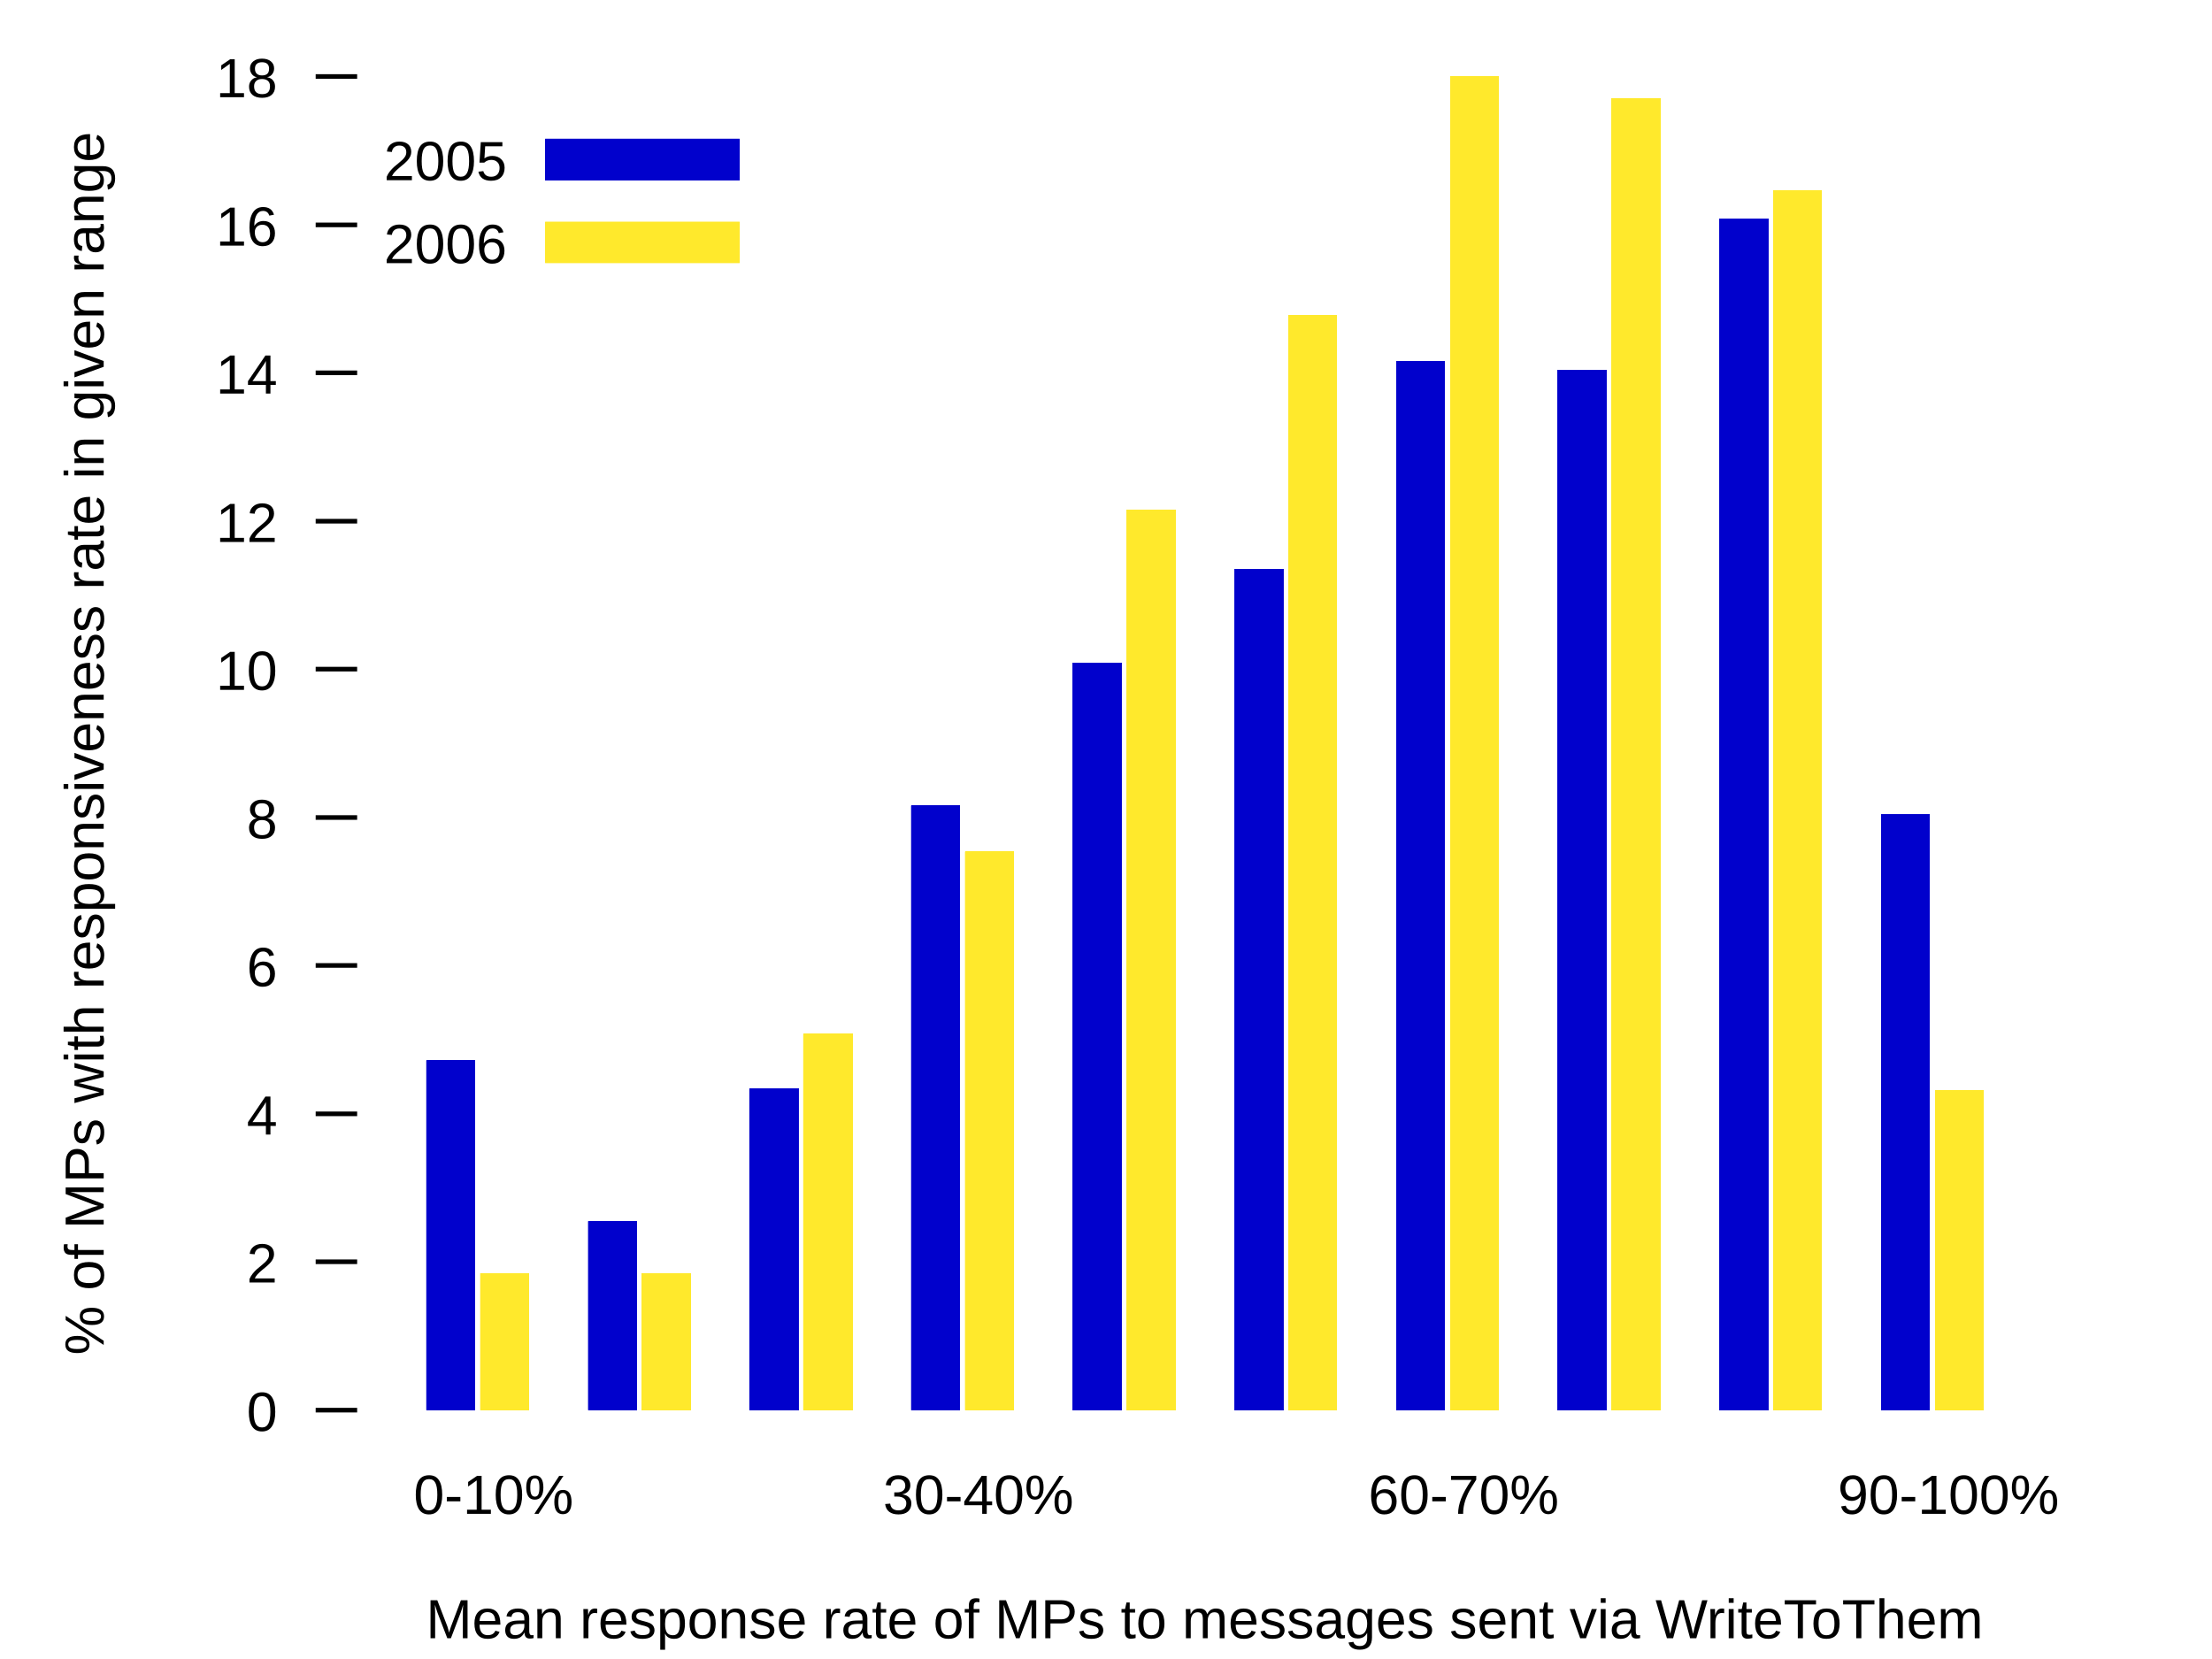
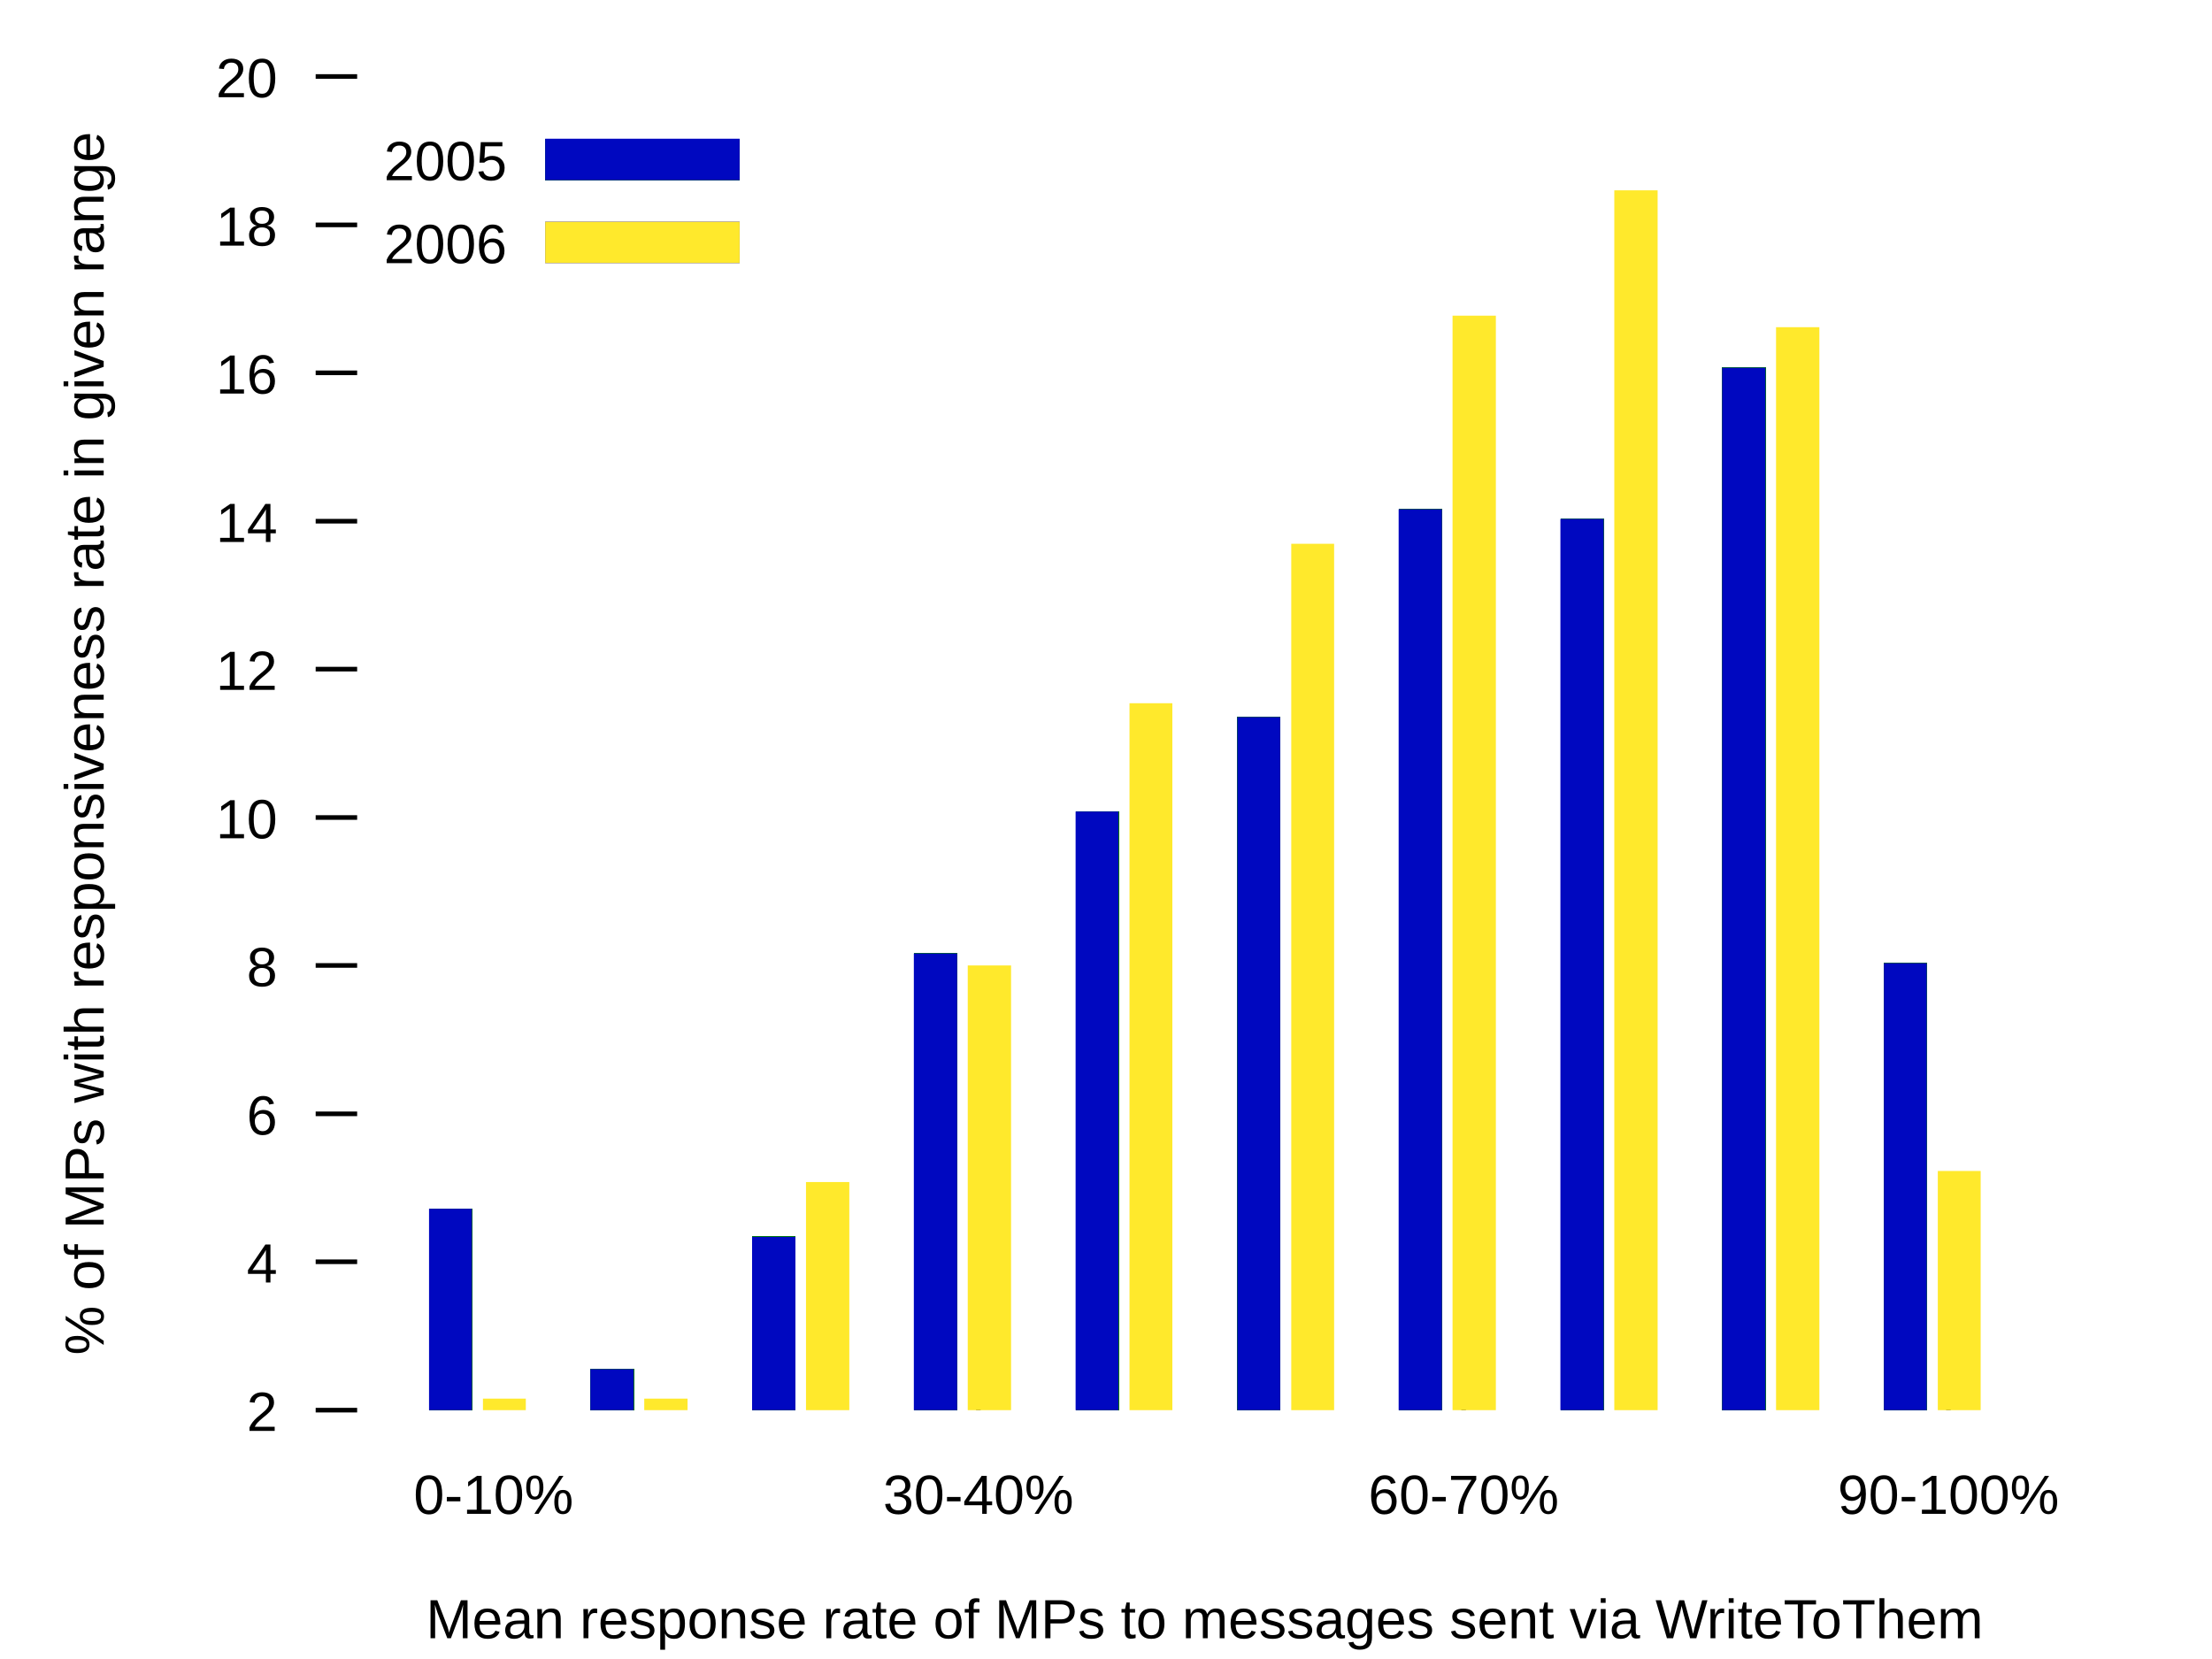
- <svg xmlns="http://www.w3.org/2000/svg" xmlns:xlink="http://www.w3.org/1999/xlink" width="480" height="360" viewBox="0 0 480 360" id="svg2">
-   <defs id="defs6">
+ <svg xmlns="http://www.w3.org/2000/svg" xmlns:xlink="http://www.w3.org/1999/xlink" width="480" height="360" viewBox="0 0 480 360" id="svg2971">
+   <defs id="defs2975">
    <circle id="gpDot" r="1" />
    <path id="gpPt0" style="stroke-width:0.222" d="M-1,0 h2 M0,-1 v2" />
    <path id="gpPt1" style="stroke-width:0.222" d="M-1,-1 L1,1 M1,-1 L-1,1" />
    <path id="gpPt2" style="stroke-width:0.222" d="M-1,0 L1,0 M0,-1 L0,1 M-1,-1 L1,1 M-1,1 L1,-1" />
    <rect id="gpPt3" style="stroke-width:0.222" x="-1" y="-1" width="2" height="2" />
    <use xlink:href="#gpPt3" id="gpPt4" style="fill:currentColor; stroke:none" />
    <circle id="gpPt5" style="stroke-width:0.222" cx="0" cy="0" r="1" />
    <use xlink:href="#gpPt5" id="gpPt6" style="fill:currentColor; stroke:none" />
    <path id="gpPt7" style="stroke-width:0.222" d="M0,-1.33 L-1.33,0.67 L1.33,0.67 z" />
    <use xlink:href="#gpPt7" id="gpPt8" style="fill:currentColor; stroke:none" />
    <use xlink:href="#gpPt7" id="gpPt9" transform="rotate(180)" />
    <use xlink:href="#gpPt9" id="gpPt10" style="fill:currentColor; stroke:none" />
    <use xlink:href="#gpPt3" id="gpPt11" transform="rotate(45)" />
    <use xlink:href="#gpPt11" id="gpPt12" style="fill:currentColor; stroke:none" />
  </defs>
-   <g style="fill:none; color:white; stroke:currentColor; stroke-width:1.00; stroke-linecap:butt; stroke-linejoin:miter" id="g22" />
-   <g style="fill:none; color:black; stroke:currentColor; stroke-width:1.00; stroke-linecap:butt; stroke-linejoin:miter" id="g24">
-     <path d="M68.5,306.0 L77.5,306.0 " id="path26" />
-     <g transform="translate(60.2,310.5)" style="stroke:none; fill:black; font-family:Arial; font-size:12.00; text-anchor:end" id="g28">
-       <text id="text30"> 0</text>
+   <g style="fill:none; color:white; stroke:currentColor; stroke-width:1.00; stroke-linecap:butt; stroke-linejoin:miter" id="g2991" />
+   <g style="fill:none; color:black; stroke:currentColor; stroke-width:1.00; stroke-linecap:butt; stroke-linejoin:miter" id="g2993">
+     <path d="M68.5,306.0 L77.5,306.0 " id="path2995" />
+     <g transform="translate(60.2,310.5)" style="stroke:none; fill:black; font-family:Arial; font-size:12.00; text-anchor:end" id="g2997">
+       <text id="text2999"> 2</text>
    </g>
-     <path d="M68.5,273.8 L77.5,273.8 " id="path32" />
-     <g transform="translate(60.2,278.3)" style="stroke:none; fill:black; font-family:Arial; font-size:12.00; text-anchor:end" id="g34">
-       <text id="text36"> 2</text>
+     <path d="M68.5,273.8 L77.5,273.8 " id="path3001" />
+     <g transform="translate(60.2,278.3)" style="stroke:none; fill:black; font-family:Arial; font-size:12.00; text-anchor:end" id="g3003">
+       <text id="text3005"> 4</text>
    </g>
-     <path d="M68.5,241.7 L77.5,241.7 " id="path38" />
-     <g transform="translate(60.2,246.2)" style="stroke:none; fill:black; font-family:Arial; font-size:12.00; text-anchor:end" id="g40">
-       <text id="text42"> 4</text>
+     <path d="M68.5,241.7 L77.5,241.7 " id="path3007" />
+     <g transform="translate(60.2,246.2)" style="stroke:none; fill:black; font-family:Arial; font-size:12.00; text-anchor:end" id="g3009">
+       <text id="text3011"> 6</text>
    </g>
-     <path d="M68.5,209.5 L77.5,209.5 " id="path44" />
-     <g transform="translate(60.2,214.0)" style="stroke:none; fill:black; font-family:Arial; font-size:12.00; text-anchor:end" id="g46">
-       <text id="text48"> 6</text>
+     <path d="M68.5,209.5 L77.5,209.5 " id="path3013" />
+     <g transform="translate(60.2,214.0)" style="stroke:none; fill:black; font-family:Arial; font-size:12.00; text-anchor:end" id="g3015">
+       <text id="text3017"> 8</text>
    </g>
-     <path d="M68.5,177.4 L77.5,177.4 " id="path50" />
-     <g transform="translate(60.2,181.9)" style="stroke:none; fill:black; font-family:Arial; font-size:12.00; text-anchor:end" id="g52">
-       <text id="text54"> 8</text>
+     <path d="M68.5,177.4 L77.5,177.4 " id="path3019" />
+     <g transform="translate(60.2,181.9)" style="stroke:none; fill:black; font-family:Arial; font-size:12.00; text-anchor:end" id="g3021">
+       <text id="text3023"> 10</text>
    </g>
-     <path d="M68.5,145.2 L77.5,145.2 " id="path56" />
-     <g transform="translate(60.2,149.7)" style="stroke:none; fill:black; font-family:Arial; font-size:12.00; text-anchor:end" id="g58">
-       <text id="text60"> 10</text>
+     <path d="M68.5,145.2 L77.5,145.2 " id="path3025" />
+     <g transform="translate(60.2,149.7)" style="stroke:none; fill:black; font-family:Arial; font-size:12.00; text-anchor:end" id="g3027">
+       <text id="text3029"> 12</text>
    </g>
-     <path d="M68.5,113.1 L77.5,113.1 " id="path62" />
-     <g transform="translate(60.2,117.6)" style="stroke:none; fill:black; font-family:Arial; font-size:12.00; text-anchor:end" id="g64">
-       <text id="text66"> 12</text>
+     <path d="M68.5,113.1 L77.5,113.1 " id="path3031" />
+     <g transform="translate(60.2,117.6)" style="stroke:none; fill:black; font-family:Arial; font-size:12.00; text-anchor:end" id="g3033">
+       <text id="text3035"> 14</text>
    </g>
-     <path d="M68.5,80.9 L77.5,80.9 " id="path68" />
-     <g transform="translate(60.2,85.4)" style="stroke:none; fill:black; font-family:Arial; font-size:12.00; text-anchor:end" id="g70">
-       <text id="text72"> 14</text>
+     <path d="M68.5,80.9 L77.5,80.9 " id="path3037" />
+     <g transform="translate(60.2,85.4)" style="stroke:none; fill:black; font-family:Arial; font-size:12.00; text-anchor:end" id="g3039">
+       <text id="text3041"> 16</text>
    </g>
-     <path d="M68.5,48.8 L77.5,48.8 " id="path74" />
-     <g transform="translate(60.2,53.3)" style="stroke:none; fill:black; font-family:Arial; font-size:12.00; text-anchor:end" id="g76">
-       <text id="text78"> 16</text>
+     <path d="M68.5,48.8 L77.5,48.8 " id="path3043" />
+     <g transform="translate(60.2,53.3)" style="stroke:none; fill:black; font-family:Arial; font-size:12.00; text-anchor:end" id="g3045">
+       <text id="text3047"> 18</text>
    </g>
-     <path d="M68.5,16.6 L77.5,16.6 " id="path80" />
-     <g transform="translate(60.2,21.1)" style="stroke:none; fill:black; font-family:Arial; font-size:12.00; text-anchor:end" id="g82">
-       <text id="text84"> 18</text>
+     <path d="M68.5,16.6 L77.5,16.6 " id="path3049" />
+     <g transform="translate(60.2,21.1)" style="stroke:none; fill:black; font-family:Arial; font-size:12.00; text-anchor:end" id="g3051">
+       <text id="text3053"> 20</text>
    </g>
-     <path d="M107.1,306.0 L107.1,297.0 " id="path86" />
-     <g transform="translate(107.1,328.5)" style="stroke:none; fill:black; font-family:Arial; font-size:12.00; text-anchor:middle" id="g88">
-       <text id="text90">0-10%</text>
+     <g transform="translate(107.1,328.5)" style="stroke:none; fill:black; font-family:Arial; font-size:12.00; text-anchor:middle" id="g3057">
+       <text id="text3059">0-10%</text>
    </g>
-     <path d="M212.3,306.0 L212.3,297.0 " id="path92" />
-     <g transform="translate(212.3,328.5)" style="stroke:none; fill:black; font-family:Arial; font-size:12.00; text-anchor:middle" id="g94">
-       <text id="text96">30-40%</text>
+     <path d="M212.3,306.0 L212.3,297.0 " id="path3061" />
+     <g transform="translate(212.3,328.5)" style="stroke:none; fill:black; font-family:Arial; font-size:12.00; text-anchor:middle" id="g3063">
+       <text id="text3065">30-40%</text>
    </g>
-     <path d="M317.6,306.0 L317.6,297.0 " id="path98" />
-     <g transform="translate(317.6,328.5)" style="stroke:none; fill:black; font-family:Arial; font-size:12.00; text-anchor:middle" id="g100">
-       <text id="text102">60-70%</text>
+     <path d="M317.6,306.0 L317.6,297.0 " id="path3067" />
+     <g transform="translate(317.6,328.5)" style="stroke:none; fill:black; font-family:Arial; font-size:12.00; text-anchor:middle" id="g3069">
+       <text id="text3071">60-70%</text>
    </g>
-     <path d="M422.8,306.0 L422.8,297.0 " id="path104" />
-     <g transform="translate(422.8,328.5)" style="stroke:none; fill:black; font-family:Arial; font-size:12.00; text-anchor:middle" id="g106">
-       <text id="text108">90-100%</text>
+     <path d="M422.8,306.0 L422.8,297.0 " id="path3073" />
+     <g transform="translate(422.8,328.5)" style="stroke:none; fill:black; font-family:Arial; font-size:12.00; text-anchor:middle" id="g3075">
+       <text id="text3077">90-100%</text>
    </g>
-     <g transform="translate(22.5,161.3) rotate(-90)" style="stroke:none; fill:black; font-family:Arial; font-size:12.00; text-anchor:middle" id="g110">
-       <text id="text112">% of MPs with responsiveness rate in given range</text>
+     <g transform="translate(22.5,161.3) rotate(-90)" style="stroke:none; fill:black; font-family:Arial; font-size:12.00; text-anchor:middle" id="g3079">
+       <text id="text3081">% of MPs with responsiveness rate in given range</text>
    </g>
-     <g transform="translate(261.4,355.5)" style="stroke:none; fill:black; font-family:Arial; font-size:12.00; text-anchor:middle" id="g114">
-       <text id="text116">Mean response rate of MPs to messages sent via WriteToThem</text>
+     <g transform="translate(261.4,355.5)" style="stroke:none; fill:black; font-family:Arial; font-size:12.00; text-anchor:middle" id="g3083">
+       <text id="text3085">Mean response rate of MPs to messages sent via WriteToThem</text>
    </g>
  </g>
-   <g style="fill:none; color:green; stroke:currentColor; stroke-width:1.00; stroke-linecap:butt; stroke-linejoin:miter" id="g118" />
-   <g style="fill:none; color:black; stroke:currentColor; stroke-width:1.00; stroke-linecap:butt; stroke-linejoin:miter" id="g120">
-     <g transform="translate(110.0,39.1)" style="stroke:none; fill:black; font-family:Arial; font-size:12.00; text-anchor:end" id="g122">
-       <text id="text124">2005</text>
+   <g style="fill:none; color:green; stroke:currentColor; stroke-width:1.00; stroke-linecap:butt; stroke-linejoin:miter" id="g3087" />
+   <g style="fill:none; color:black; stroke:currentColor; stroke-width:1.00; stroke-linecap:butt; stroke-linejoin:miter" id="g3089">
+     <g transform="translate(110.0,39.1)" style="stroke:none; fill:black; font-family:Arial; font-size:12.00; text-anchor:end" id="g3091">
+       <text id="text3093">2005</text>
    </g>
  </g>
-   <g style="fill:#0000cc;color:green;stroke:none;stroke-width:1.00;stroke-linecap:butt;stroke-linejoin:miter;fill-opacity:0.941;" id="g126">
-     <g style="stroke:none;shape-rendering:crispEdges;fill:#0000cc;fill-opacity:0.941" id="g128">
-       <polygon points="118.3,39.1 160.5,39.1 160.5,30.1 118.3,30.1 " id="polygon130" style="stroke:none;fill:#0000cc;fill-opacity:0.941" fill="currentColor" />
+   <g style="fill:none; color:green; stroke:currentColor; stroke-width:1.00; stroke-linecap:butt; stroke-linejoin:miter" id="g3095">
+     <g style="stroke:none; shape-rendering:crispEdges" id="g3097">
+       <polygon fill="currentColor" points="118.3,39.1 160.5,39.1 160.5,30.1 118.3,30.1 " id="polygon3099" />
    </g>
-     <path d="M118.3,39.1 L160.5,39.1 L160.5,30.1 L118.3,30.1 L118.3,39.1 Z " id="path132" style="stroke:none;fill:#0000cc;fill-opacity:0.941" />
-     <g style="stroke:none;shape-rendering:crispEdges;fill:#0000cc;fill-opacity:0.941" id="g134">
-       <polygon points="92.5,306.0 103.1,306.0 103.1,230.0 92.5,230.0 " id="polygon136" style="stroke:none;fill:#0000cc;fill-opacity:0.941" fill="currentColor" />
+     <path d="M118.3,39.1 L160.5,39.1 L160.5,30.1 L118.3,30.1 L118.3,39.1 Z " id="path3101" style="fill:#0000cc;fill-opacity:0.941;stroke:none" />
+     <g style="stroke:none; shape-rendering:crispEdges" id="g3103">
+       <polygon fill="currentColor" points="93.1,306.0 102.5,306.0 102.5,262.2 93.1,262.2 " id="polygon3105" />
    </g>
-     <path d="M92.5,306.0 L92.5,230.1 L103.0,230.1 L103.0,306.0 L92.5,306.0 Z " id="path138" style="stroke:none;fill:#0000cc;fill-opacity:0.941" />
-     <g style="stroke:none;shape-rendering:crispEdges;fill:#0000cc;fill-opacity:0.941" id="g140">
-       <polygon points="127.6,306.0 138.2,306.0 138.2,264.9 127.6,264.9 " id="polygon142" style="stroke:none;fill:#0000cc;fill-opacity:0.941" fill="currentColor" />
+     <path d="M93.1,306.0 L93.1,262.3 L102.4,262.3 L102.4,306.0 L93.1,306.0 Z " id="path3107" style="stroke:none;fill:#0000cc;fill-opacity:0.941" />
+     <g style="stroke:none; shape-rendering:crispEdges" id="g3109">
+       <polygon fill="currentColor" points="128.1,306.0 137.6,306.0 137.6,297.0 128.1,297.0 " id="polygon3111" />
    </g>
-     <path d="M127.6,306.0 L127.6,265.0 L138.1,265.0 L138.1,306.0 L127.6,306.0 Z " id="path144" style="stroke:none;fill:#0000cc;fill-opacity:0.941" />
-     <g style="stroke:none;shape-rendering:crispEdges;fill:#0000cc;fill-opacity:0.941" id="g146">
-       <polygon points="162.6,306.0 173.3,306.0 173.3,236.2 162.6,236.2 " id="polygon148" style="stroke:none;fill:#0000cc;fill-opacity:0.941" fill="currentColor" />
+     <path d="M128.1,306.0 L128.1,297.1 L137.5,297.1 L137.5,306.0 L128.1,306.0 Z " id="path3113" style="stroke:none;fill:#0000cc;fill-opacity:0.941" />
+     <g style="stroke:none; shape-rendering:crispEdges" id="g3115">
+       <polygon fill="currentColor" points="163.2,306.0 172.7,306.0 172.7,268.3 163.2,268.3 " id="polygon3117" />
    </g>
-     <path d="M162.6,306.0 L162.6,236.3 L173.2,236.3 L173.2,306.0 L162.6,306.0 Z " id="path150" style="stroke:none;fill:#0000cc;fill-opacity:0.941" />
-     <g style="stroke:none;shape-rendering:crispEdges;fill:#0000cc;fill-opacity:0.941" id="g152">
-       <polygon points="197.7,306.0 208.3,306.0 208.3,174.7 197.7,174.7 " id="polygon154" style="stroke:none;fill:#0000cc;fill-opacity:0.941" fill="currentColor" />
+     <path d="M163.2,306.0 L163.2,268.4 L172.6,268.4 L172.6,306.0 L163.2,306.0 Z " id="path3119" style="stroke:none;fill:#0000cc;fill-opacity:0.941" />
+     <g style="stroke:none; shape-rendering:crispEdges" id="g3121">
+       <polygon fill="currentColor" points="198.3,306.0 207.8,306.0 207.8,206.8 198.3,206.8 " id="polygon3123" />
    </g>
-     <path d="M197.7,306.0 L197.7,174.8 L208.2,174.8 L208.2,306.0 L197.7,306.0 Z " id="path156" style="stroke:none;fill:#0000cc;fill-opacity:0.941" />
-     <g style="stroke:none;shape-rendering:crispEdges;fill:#0000cc;fill-opacity:0.941" id="g158">
-       <polygon points="232.8,306.0 243.4,306.0 243.4,143.9 232.8,143.9 " id="polygon160" style="stroke:none;fill:#0000cc;fill-opacity:0.941" fill="currentColor" />
+     <path d="M198.3,306.0 L198.3,206.9 L207.7,206.9 L207.7,306.0 L198.3,306.0 Z " id="path3125" style="stroke:none;fill:#0000cc;fill-opacity:0.941" />
+     <g style="stroke:none; shape-rendering:crispEdges" id="g3127">
+       <polygon fill="currentColor" points="233.4,306.0 242.8,306.0 242.8,176.0 233.4,176.0 " id="polygon3129" />
    </g>
-     <path d="M232.8,306.0 L232.8,144.0 L243.3,144.0 L243.3,306.0 L232.8,306.0 Z " id="path162" style="stroke:none;fill:#0000cc;fill-opacity:0.941" />
-     <g style="stroke:none;shape-rendering:crispEdges;fill:#0000cc;fill-opacity:0.941" id="g164">
-       <polygon points="267.9,306.0 278.5,306.0 278.5,123.4 267.9,123.4 " id="polygon166" style="stroke:none;fill:#0000cc;fill-opacity:0.941" fill="currentColor" />
+     <path d="M233.4,306.0 L233.4,176.1 L242.7,176.1 L242.7,306.0 L233.4,306.0 Z " id="path3131" style="stroke:none;fill:#0000cc;fill-opacity:0.941" />
+     <g style="stroke:none; shape-rendering:crispEdges" id="g3133">
+       <polygon fill="currentColor" points="268.5,306.0 277.9,306.0 277.9,155.5 268.5,155.5 " id="polygon3135" />
    </g>
-     <path d="M267.9,306.0 L267.9,123.5 L278.4,123.5 L278.4,306.0 L267.9,306.0 Z " id="path168" style="stroke:none;fill:#0000cc;fill-opacity:0.941" />
-     <g style="stroke:none;shape-rendering:crispEdges;fill:#0000cc;fill-opacity:0.941" id="g170">
-       <polygon points="303.0,306.0 313.6,306.0 313.6,78.3 303.0,78.3 " id="polygon172" style="stroke:none;fill:#0000cc;fill-opacity:0.941" fill="currentColor" />
+     <path d="M268.5,306.0 L268.5,155.6 L277.8,155.6 L277.8,306.0 L268.5,306.0 Z " id="path3137" style="stroke:none;fill:#0000cc;fill-opacity:0.941" />
+     <g style="stroke:none; shape-rendering:crispEdges" id="g3139">
+       <polygon fill="currentColor" points="303.5,306.0 313.0,306.0 313.0,110.4 303.5,110.4 " id="polygon3141" />
    </g>
-     <path d="M303.0,306.0 L303.0,78.4 L313.5,78.4 L313.5,306.0 L303.0,306.0 Z " id="path174" style="stroke:none;fill:#0000cc;fill-opacity:0.941" />
-     <g style="stroke:none;shape-rendering:crispEdges;fill:#0000cc;fill-opacity:0.941" id="g176">
-       <polygon points="338.0,306.0 348.7,306.0 348.7,80.3 338.0,80.3 " id="polygon178" style="stroke:none;fill:#0000cc;fill-opacity:0.941" fill="currentColor" />
+     <path d="M303.5,306.0 L303.5,110.5 L312.9,110.5 L312.9,306.0 L303.5,306.0 Z " id="path3143" style="stroke:none;fill:#0000cc;fill-opacity:0.941" />
+     <g style="stroke:none; shape-rendering:crispEdges" id="g3145">
+       <polygon fill="currentColor" points="338.6,306.0 348.1,306.0 348.1,112.5 338.6,112.5 " id="polygon3147" />
    </g>
-     <path d="M338.0,306.0 L338.0,80.4 L348.6,80.4 L348.6,306.0 L338.0,306.0 Z " id="path180" style="stroke:none;fill:#0000cc;fill-opacity:0.941" />
-     <g style="stroke:none;shape-rendering:crispEdges;fill:#0000cc;fill-opacity:0.941" id="g182">
-       <polygon points="373.1,306.0 383.8,306.0 383.8,47.5 373.1,47.5 " id="polygon184" style="stroke:none;fill:#0000cc;fill-opacity:0.941" fill="currentColor" />
+     <path d="M338.6,306.0 L338.6,112.6 L348.0,112.6 L348.0,306.0 L338.6,306.0 Z " id="path3149" style="stroke:none;fill:#0000cc;fill-opacity:0.941" />
+     <g style="stroke:none; shape-rendering:crispEdges" id="g3151">
+       <polygon fill="currentColor" points="373.7,306.0 383.2,306.0 383.2,79.7 373.7,79.7 " id="polygon3153" />
    </g>
-     <path d="M373.1,306.0 L373.1,47.6 L383.7,47.6 L383.7,306.0 L373.1,306.0 Z " id="path186" style="stroke:none;fill:#0000cc;fill-opacity:0.941" />
-     <g style="stroke:none;shape-rendering:crispEdges;fill:#0000cc;fill-opacity:0.941" id="g188">
-       <polygon points="408.2,306.0 418.8,306.0 418.8,176.7 408.2,176.7 " id="polygon190" style="stroke:none;fill:#0000cc;fill-opacity:0.941" fill="currentColor" />
+     <path d="M373.7,306.0 L373.7,79.8 L383.1,79.8 L383.1,306.0 L373.7,306.0 Z " id="path3155" style="stroke:none;fill:#0000cc;fill-opacity:0.941" />
+     <g style="stroke:none; shape-rendering:crispEdges" id="g3157">
+       <polygon fill="currentColor" points="408.8,306.0 418.2,306.0 418.2,208.9 408.8,208.9 " id="polygon3159" />
    </g>
-     <path d="M408.2,306.0 L408.2,176.8 L418.7,176.8 L418.7,306.0 L408.2,306.0 Z " id="path192" style="stroke:none;fill:#0000cc;fill-opacity:0.941" />
+     <path d="M408.8,306.0 L408.8,209.0 L418.1,209.0 L418.1,306.0 L408.8,306.0 Z " id="path3161" style="stroke:none;fill:#0000cc;fill-opacity:0.941" />
  </g>
-   <g style="fill:none; color:blue; stroke:currentColor; stroke-width:1.00; stroke-linecap:butt; stroke-linejoin:miter" id="g194" />
-   <g style="fill:none; color:black; stroke:currentColor; stroke-width:1.00; stroke-linecap:butt; stroke-linejoin:miter" id="g196">
-     <g transform="translate(110.0,57.1)" style="stroke:none; fill:black; font-family:Arial; font-size:12.00; text-anchor:end" id="g198">
-       <text id="text200">2006</text>
+   <g style="fill:none; color:blue; stroke:currentColor; stroke-width:1.00; stroke-linecap:butt; stroke-linejoin:miter" id="g3163" />
+   <g style="fill:none; color:black; stroke:currentColor; stroke-width:1.00; stroke-linecap:butt; stroke-linejoin:miter" id="g3165">
+     <g transform="translate(110.0,57.1)" style="stroke:none; fill:black; font-family:Arial; font-size:12.00; text-anchor:end" id="g3167">
+       <text id="text3169">2006</text>
    </g>
  </g>
-   <g style="fill:#ffe92c;color:blue;stroke:none;stroke-width:1.00;stroke-linecap:butt;stroke-linejoin:miter;stroke-opacity:1;fill-opacity:1" id="g202">
-     <g style="stroke:none;shape-rendering:crispEdges;stroke-opacity:1;fill:#ffe92c;fill-opacity:1" id="g204">
-       <polygon points="118.3,57.1 160.5,57.1 160.5,48.1 118.3,48.1 " id="polygon206" fill="currentColor" style="stroke:none;stroke-opacity:1;fill:#ffe92c;fill-opacity:1" />
-     </g>
-     <path d="M118.3,57.1 L160.5,57.1 L160.5,48.1 L118.3,48.1 L118.3,57.1 Z " id="path208" style="stroke:none;stroke-opacity:1;fill:#ffe92c;fill-opacity:1" />
-     <g style="stroke:none;shape-rendering:crispEdges;stroke-opacity:1;fill:#ffe92c;fill-opacity:1" id="g210">
-       <polygon points="104.2,306.0 114.8,306.0 114.8,276.2 104.2,276.2 " id="polygon212" fill="currentColor" style="stroke:none;stroke-opacity:1;fill:#ffe92c;fill-opacity:1" />
-     </g>
-     <path d="M104.2,306.0 L104.2,276.3 L114.7,276.3 L114.7,306.0 L104.2,306.0 Z " id="path214" style="stroke:none;stroke-opacity:1;fill:#ffe92c;fill-opacity:1" />
-     <g style="stroke:none;shape-rendering:crispEdges;stroke-opacity:1;fill:#ffe92c;fill-opacity:1" id="g216">
-       <polygon points="139.2,306.0 149.9,306.0 149.9,276.2 139.2,276.2 " id="polygon218" fill="currentColor" style="stroke:none;stroke-opacity:1;fill:#ffe92c;fill-opacity:1" />
-     </g>
-     <path d="M139.2,306.0 L139.2,276.3 L149.8,276.3 L149.8,306.0 L139.2,306.0 Z " id="path220" style="stroke:none;stroke-opacity:1;fill:#ffe92c;fill-opacity:1" />
-     <g style="stroke:none;shape-rendering:crispEdges;stroke-opacity:1;fill:#ffe92c;fill-opacity:1" id="g222">
-       <polygon points="174.3,306.0 185.0,306.0 185.0,224.3 174.3,224.3 " id="polygon224" fill="currentColor" style="stroke:none;stroke-opacity:1;fill:#ffe92c;fill-opacity:1" />
-     </g>
-     <path d="M174.3,306.0 L174.3,224.4 L184.9,224.4 L184.9,306.0 L174.3,306.0 Z " id="path226" style="stroke:none;stroke-opacity:1;fill:#ffe92c;fill-opacity:1" />
-     <g style="stroke:none;shape-rendering:crispEdges;stroke-opacity:1;fill:#ffe92c;fill-opacity:1" id="g228">
-       <polygon points="209.4,306.0 220.0,306.0 220.0,184.7 209.4,184.7 " id="polygon230" fill="currentColor" style="stroke:none;stroke-opacity:1;fill:#ffe92c;fill-opacity:1" />
-     </g>
-     <path d="M209.4,306.0 L209.4,184.8 L219.9,184.8 L219.9,306.0 L209.4,306.0 Z " id="path232" style="stroke:none;stroke-opacity:1;fill:#ffe92c;fill-opacity:1" />
-     <g style="stroke:none;shape-rendering:crispEdges;stroke-opacity:1;fill:#ffe92c;fill-opacity:1" id="g234">
-       <polygon points="244.5,306.0 255.1,306.0 255.1,110.5 244.5,110.5 " id="polygon236" fill="currentColor" style="stroke:none;stroke-opacity:1;fill:#ffe92c;fill-opacity:1" />
-     </g>
-     <path d="M244.5,306.0 L244.5,110.6 L255.0,110.6 L255.0,306.0 L244.5,306.0 Z " id="path238" style="stroke:none;stroke-opacity:1;fill:#ffe92c;fill-opacity:1" />
-     <g style="stroke:none;shape-rendering:crispEdges;stroke-opacity:1;fill:#ffe92c;fill-opacity:1" id="g240">
-       <polygon points="279.6,306.0 290.2,306.0 290.2,68.4 279.6,68.4 " id="polygon242" fill="currentColor" style="stroke:none;stroke-opacity:1;fill:#ffe92c;fill-opacity:1" />
-     </g>
-     <path d="M279.6,306.0 L279.6,68.5 L290.1,68.5 L290.1,306.0 L279.6,306.0 Z " id="path244" style="stroke:none;stroke-opacity:1;fill:#ffe92c;fill-opacity:1" />
-     <g style="stroke:none;shape-rendering:crispEdges;stroke-opacity:1;fill:#ffe92c;fill-opacity:1" id="g246">
-       <polygon points="314.7,306.0 325.3,306.0 325.3,16.5 314.7,16.5 " id="polygon248" fill="currentColor" style="stroke:none;stroke-opacity:1;fill:#ffe92c;fill-opacity:1" />
-     </g>
-     <path d="M314.7,306.0 L314.7,16.6 L325.2,16.6 L325.2,306.0 L314.7,306.0 Z " id="path250" style="stroke:none;stroke-opacity:1;fill:#ffe92c;fill-opacity:1" />
-     <g style="stroke:none;shape-rendering:crispEdges;stroke-opacity:1;fill:#ffe92c;fill-opacity:1" id="g252">
-       <polygon points="349.7,306.0 360.4,306.0 360.4,21.4 349.7,21.4 " id="polygon254" fill="currentColor" style="stroke:none;stroke-opacity:1;fill:#ffe92c;fill-opacity:1" />
-     </g>
-     <path d="M349.7,306.0 L349.7,21.5 L360.3,21.5 L360.3,306.0 L349.7,306.0 Z " id="path256" style="stroke:none;stroke-opacity:1;fill:#ffe92c;fill-opacity:1" />
-     <g style="stroke:none;shape-rendering:crispEdges;stroke-opacity:1;fill:#ffe92c;fill-opacity:1" id="g258">
-       <polygon points="384.8,306.0 395.4,306.0 395.4,41.2 384.8,41.2 " id="polygon260" fill="currentColor" style="stroke:none;stroke-opacity:1;fill:#ffe92c;fill-opacity:1" />
-     </g>
-     <path d="M384.8,306.0 L384.8,41.3 L395.3,41.3 L395.3,306.0 L384.8,306.0 Z " id="path262" style="stroke:none;stroke-opacity:1;fill:#ffe92c;fill-opacity:1" />
-     <g style="stroke:none;shape-rendering:crispEdges;stroke-opacity:1;fill:#ffe92c;fill-opacity:1" id="g264">
-       <polygon points="419.9,306.0 430.5,306.0 430.5,236.6 419.9,236.6 " id="polygon266" fill="currentColor" style="stroke:none;stroke-opacity:1;fill:#ffe92c;fill-opacity:1" />
-     </g>
-     <path d="M419.9,306.0 L419.9,236.7 L430.4,236.7 L430.4,306.0 L419.9,306.0 Z " id="path268" style="stroke:none;stroke-opacity:1;fill:#ffe92c;fill-opacity:1" />
+   <g id="g3173" style="color:#0000ff;fill:none;stroke:none;stroke-width:1;stroke-linecap:butt;stroke-linejoin:miter">
+     <polygon style="fill:currentColor" id="polygon3175" points="118.3,57.1 160.5,57.1 160.5,48.1 118.3,48.1 118.3,57.1 " />
  </g>
-   <g style="fill:none; color:black; stroke:currentColor; stroke-width:1.00; stroke-linecap:butt; stroke-linejoin:miter" id="g270" />
+   <path style="color:#0000ff;fill:#ffe92c;fill-opacity:1;stroke:none;stroke-width:1;stroke-linecap:butt;stroke-linejoin:miter;stroke-opacity:1" id="path3177" d="M 118.3,57.1 L 160.5,57.1 L 160.5,48.1 L 118.3,48.1 L 118.3,57.1 z " />
+   <path style="color:#0000ff;fill:#ffe92c;fill-opacity:1;stroke:none;stroke-width:1;stroke-linecap:butt;stroke-linejoin:miter" id="path3183" d="M 104.8,306 L 104.8,303.5 L 114.1,303.5 L 114.1,306 L 104.8,306 z " />
+   <path style="color:#0000ff;fill:#ffe92c;fill-opacity:1;stroke:none;stroke-width:1;stroke-linecap:butt;stroke-linejoin:miter" id="path3189" d="M 139.8,306 L 139.8,303.5 L 149.2,303.5 L 149.2,306 L 139.8,306 z " />
+   <path style="color:#0000ff;fill:#ffe92c;fill-opacity:1;stroke:none;stroke-width:1;stroke-linecap:butt;stroke-linejoin:miter" id="path3195" d="M 174.9,306 L 174.9,256.5 L 184.3,256.5 L 184.3,306 L 174.9,306 z " />
+   <path style="color:#0000ff;fill:#ffe92c;fill-opacity:1;stroke:none;stroke-width:1;stroke-linecap:butt;stroke-linejoin:miter" id="path3201" d="M 210,306 L 210,209.5 L 219.4,209.5 L 219.4,306 L 210,306 z " />
+   <path style="color:#0000ff;fill:#ffe92c;fill-opacity:1;stroke:none;stroke-width:1;stroke-linecap:butt;stroke-linejoin:miter" id="path3207" d="M 245.1,306 L 245.1,152.6 L 254.4,152.6 L 254.4,306 L 245.1,306 z " />
+   <path style="color:#0000ff;fill:#ffe92c;fill-opacity:1;stroke:none;stroke-width:1;stroke-linecap:butt;stroke-linejoin:miter" id="path3213" d="M 280.2,306 L 280.2,118 L 289.5,118 L 289.5,306 L 280.2,306 z " />
+   <path style="color:#0000ff;fill:#ffe92c;fill-opacity:1;stroke:none;stroke-width:1;stroke-linecap:butt;stroke-linejoin:miter" id="path3219" d="M 315.2,306 L 315.2,68.5 L 324.6,68.5 L 324.6,306 L 315.2,306 z " />
+   <path style="color:#0000ff;fill:#ffe92c;fill-opacity:1;stroke:none;stroke-width:1;stroke-linecap:butt;stroke-linejoin:miter" id="path3225" d="M 350.3,306 L 350.3,41.3 L 359.7,41.3 L 359.7,306 L 350.3,306 z " />
+   <path style="color:#0000ff;fill:#ffe92c;fill-opacity:1;stroke:none;stroke-width:1;stroke-linecap:butt;stroke-linejoin:miter" id="path3231" d="M 385.4,306 L 385.4,71 L 394.8,71 L 394.8,306 L 385.4,306 z " />
+   <path style="color:#0000ff;fill:#ffe92c;fill-opacity:1;stroke:none;stroke-width:1;stroke-linecap:butt;stroke-linejoin:miter" id="path3237" d="M 420.5,306 L 420.5,254.1 L 429.8,254.1 L 429.8,306 L 420.5,306 z " />
+   <g style="fill:none; color:black; stroke:currentColor; stroke-width:1.00; stroke-linecap:butt; stroke-linejoin:miter" id="g3239" />
</svg>
